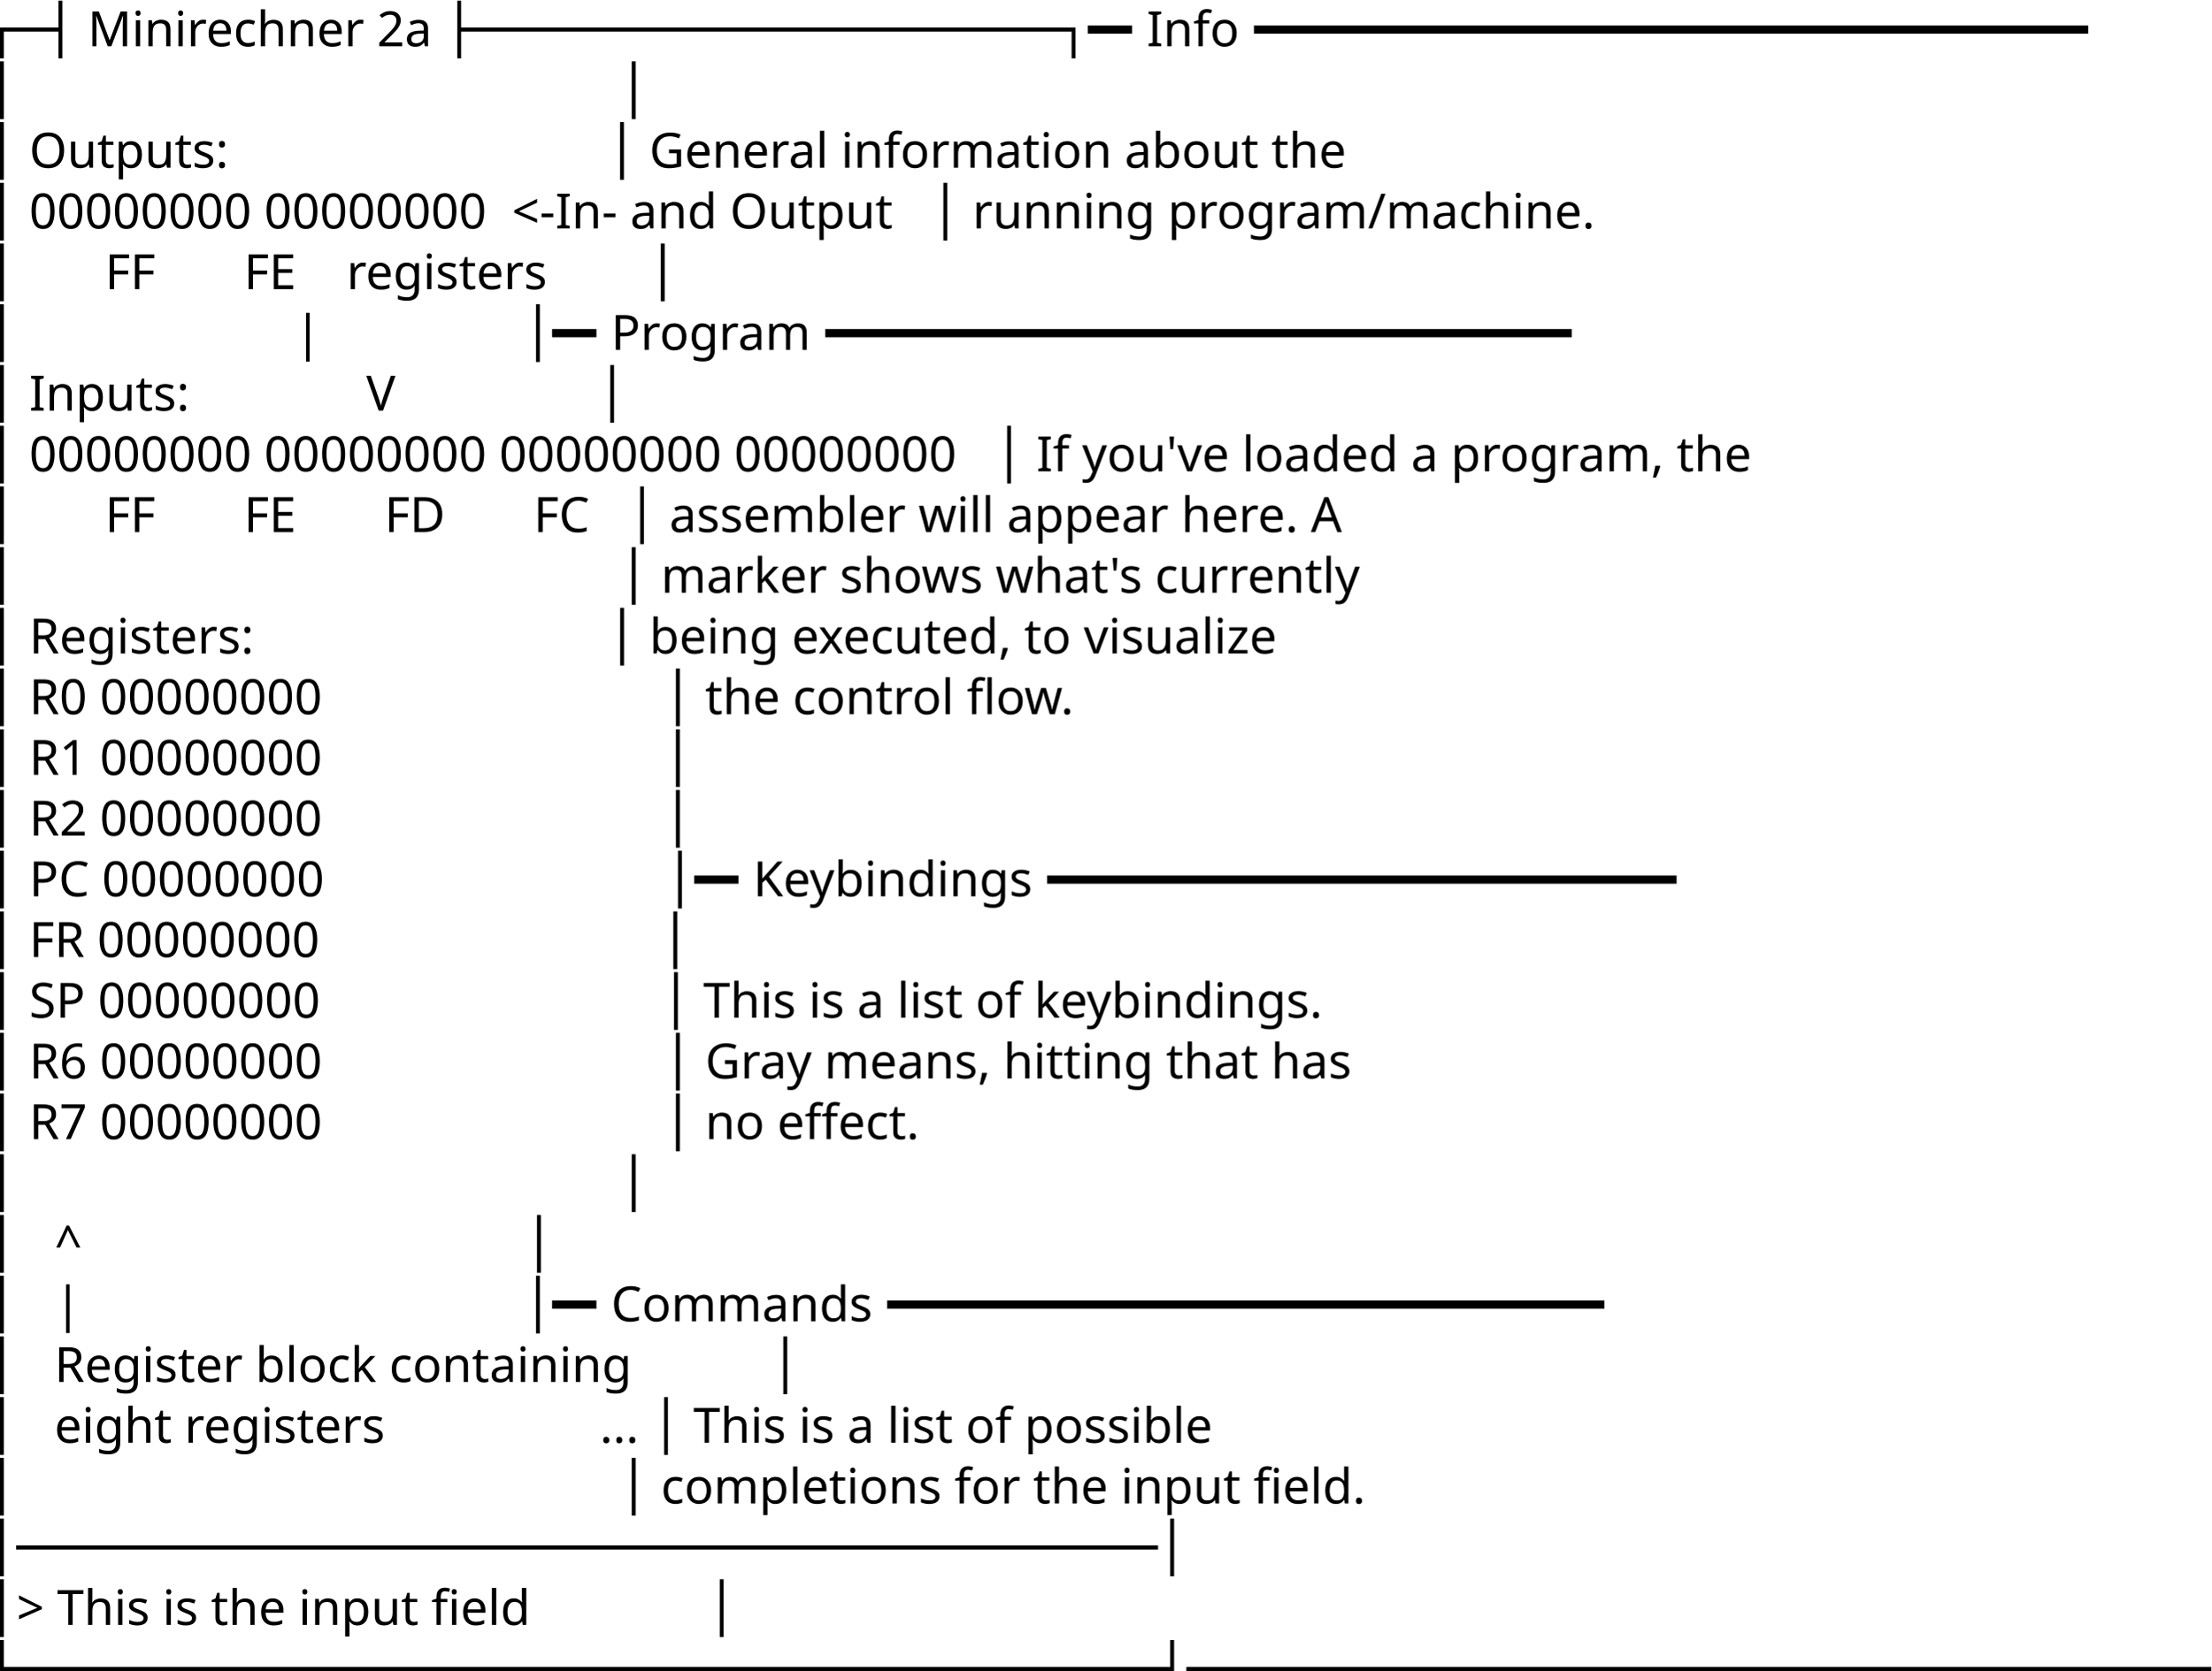
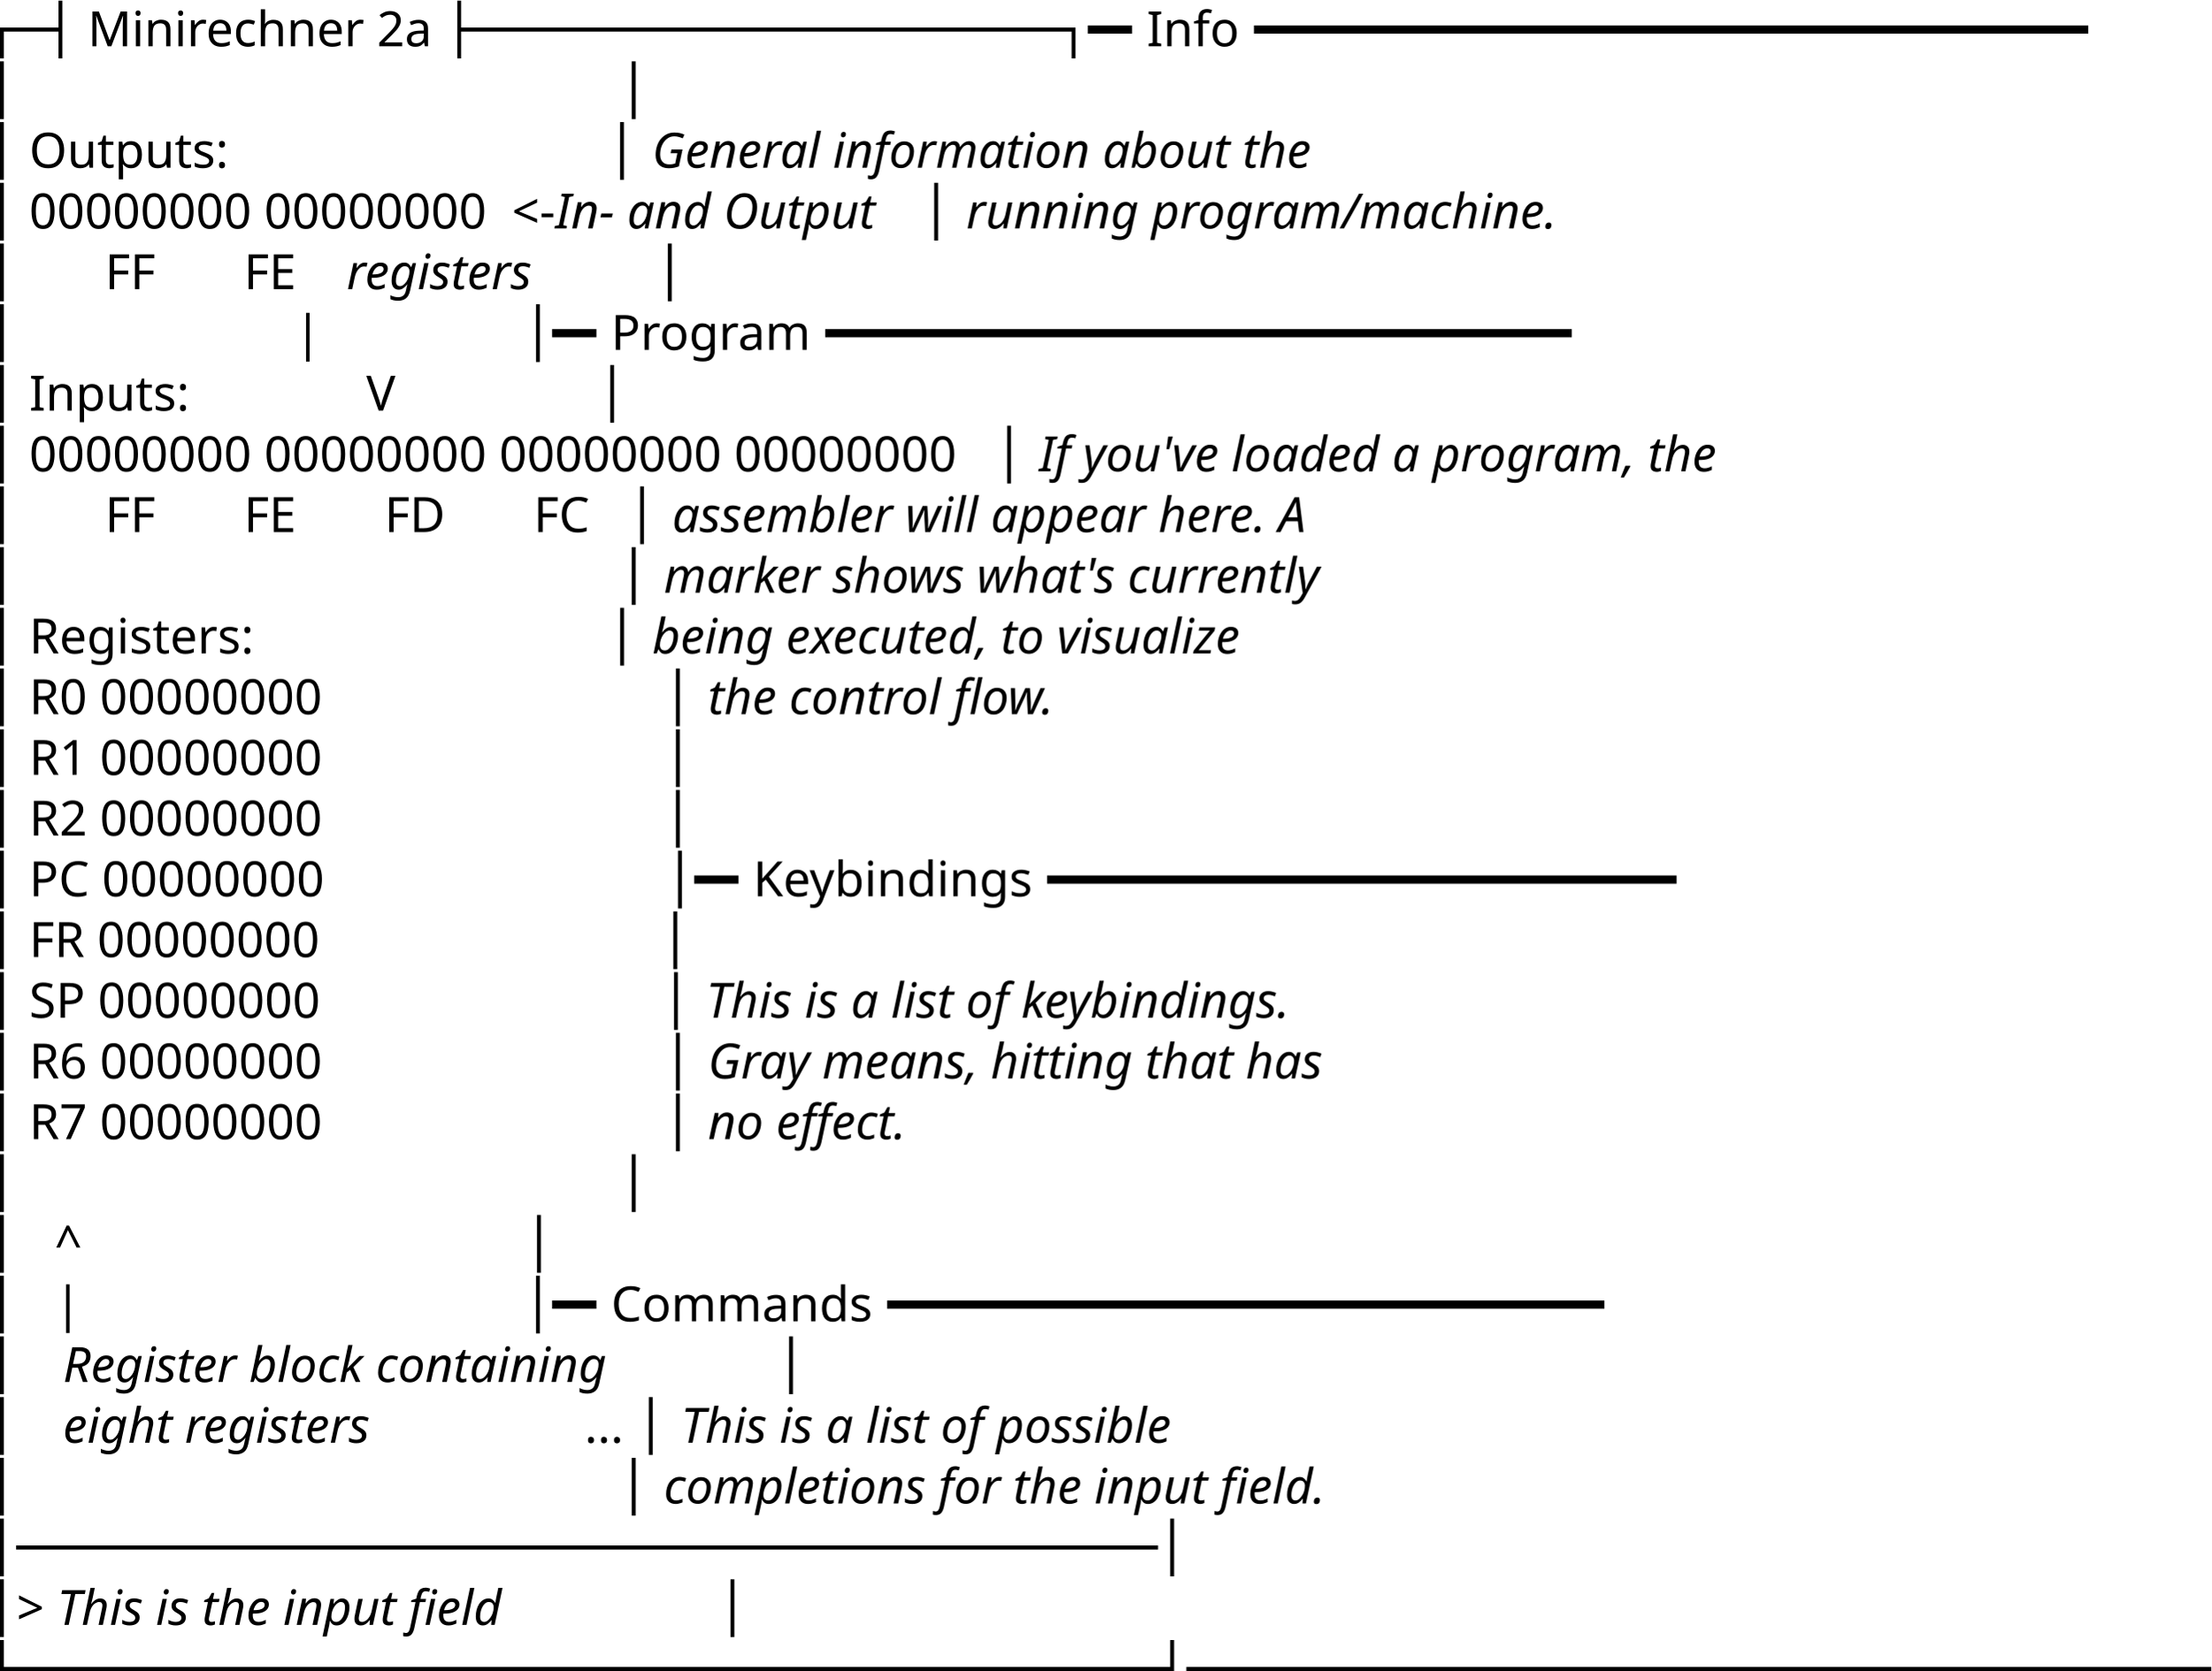
- <svg xmlns="http://www.w3.org/2000/svg" id="svg8" version="1.1" viewBox="0 0 321.056 242.714" height="242.714mm" width="321.056mm">
+ <svg xmlns="http://www.w3.org/2000/svg" width="321.056mm" height="242.714mm" viewBox="0 0 321.056 242.714" version="1.1" id="svg8">
  <defs id="defs2" />
-   <g transform="translate(-14.77749,-24.78696)" id="layer1">
-     <text id="text835" y="31.505" x="12.931" style="font-style:normal;font-variant:normal;font-weight:bold;font-stretch:normal;font-size:7.056px;line-height:1.25;font-family:'Hack Nerd Font Mono';-inkscape-font-specification:'Hack Nerd Font Mono Bold';letter-spacing:0px;word-spacing:0px;fill:#000000;fill-opacity:1;stroke:none;stroke-width:0.265" xml:space="preserve">
-       <tspan id="tspan1399" style="font-style:normal;font-variant:normal;font-weight:normal;font-stretch:normal;font-size:7.056px;font-family:'Hack Nerd Font Mono';-inkscape-font-specification:'Hack Nerd Font Mono';stroke-width:0.265" y="31.505" x="12.931">┌─┤ Minirechner 2a ├────────────────────┐━╸Info╺━━━━━━━━━━━━━━━━━━━━━━━━━━━━</tspan>
-       <tspan id="tspan1835" style="font-style:normal;font-variant:normal;font-weight:normal;font-stretch:normal;font-size:7.056px;font-family:'Hack Nerd Font Mono';-inkscape-font-specification:'Hack Nerd Font Mono';stroke-width:0.265" y="40.324" x="12.931">│                                       │</tspan>
-       <tspan id="tspan1837" style="font-style:normal;font-variant:normal;font-weight:normal;font-stretch:normal;font-size:7.056px;font-family:'Hack Nerd Font Mono';-inkscape-font-specification:'Hack Nerd Font Mono';stroke-width:0.265" y="49.144" x="12.931">│ Outputs:                              │ General information about the</tspan>
-       <tspan id="tspan1839" style="font-style:normal;font-variant:normal;font-weight:normal;font-stretch:normal;font-size:7.056px;font-family:'Hack Nerd Font Mono';-inkscape-font-specification:'Hack Nerd Font Mono';stroke-width:0.265" y="57.963" x="12.931">│ 00000000 00000000  &lt;-In- and Output   │ running program/machine.</tspan>
-       <tspan id="tspan1841" style="font-style:normal;font-variant:normal;font-weight:normal;font-stretch:normal;font-size:7.056px;font-family:'Hack Nerd Font Mono';-inkscape-font-specification:'Hack Nerd Font Mono';stroke-width:0.265" y="66.783" x="12.931">│       FF       FE    registers        │</tspan>
-       <tspan id="tspan1843" style="font-style:normal;font-variant:normal;font-weight:normal;font-stretch:normal;font-size:7.056px;font-family:'Hack Nerd Font Mono';-inkscape-font-specification:'Hack Nerd Font Mono';stroke-width:0.265" y="75.602" x="12.931">│                      |                │━╸Program╺━━━━━━━━━━━━━━━━━━━━━━━━━</tspan>
-       <tspan id="tspan1845" style="font-style:normal;font-variant:normal;font-weight:normal;font-stretch:normal;font-size:7.056px;font-family:'Hack Nerd Font Mono';-inkscape-font-specification:'Hack Nerd Font Mono';stroke-width:0.265" y="84.422" x="12.931">│ Inputs:              V                │</tspan>
-       <tspan id="tspan1847" style="font-style:normal;font-variant:normal;font-weight:normal;font-stretch:normal;font-size:7.056px;font-family:'Hack Nerd Font Mono';-inkscape-font-specification:'Hack Nerd Font Mono';stroke-width:0.265" y="93.241" x="12.931">│ 00000000 00000000 00000000 00000000   │ If you've loaded a program, the</tspan>
-       <tspan id="tspan1849" style="font-style:normal;font-variant:normal;font-weight:normal;font-stretch:normal;font-size:7.056px;font-family:'Hack Nerd Font Mono';-inkscape-font-specification:'Hack Nerd Font Mono';stroke-width:0.265" y="102.061" x="12.931">│       FF       FE       FD       FC   │ assembler will appear here. A</tspan>
-       <tspan id="tspan1851" style="font-style:normal;font-variant:normal;font-weight:normal;font-stretch:normal;font-size:7.056px;font-family:'Hack Nerd Font Mono';-inkscape-font-specification:'Hack Nerd Font Mono';stroke-width:0.265" y="110.88" x="12.931">│                                       │ marker shows what's currently</tspan>
-       <tspan id="tspan1853" style="font-style:normal;font-variant:normal;font-weight:normal;font-stretch:normal;font-size:7.056px;font-family:'Hack Nerd Font Mono';-inkscape-font-specification:'Hack Nerd Font Mono';stroke-width:0.265" y="119.699" x="12.931">│ Registers:                            │ being executed, to visualize</tspan>
-       <tspan id="tspan1855" style="font-style:normal;font-variant:normal;font-weight:normal;font-stretch:normal;font-size:7.056px;font-family:'Hack Nerd Font Mono';-inkscape-font-specification:'Hack Nerd Font Mono';stroke-width:0.265" y="128.519" x="12.931">│ R0 00000000                           │ the control flow.</tspan>
-       <tspan id="tspan1857" style="font-style:normal;font-variant:normal;font-weight:normal;font-stretch:normal;font-size:7.056px;font-family:'Hack Nerd Font Mono';-inkscape-font-specification:'Hack Nerd Font Mono';stroke-width:0.265" y="137.338" x="12.931">│ R1 00000000                           │</tspan>
-       <tspan id="tspan1859" style="font-style:normal;font-variant:normal;font-weight:normal;font-stretch:normal;font-size:7.056px;font-family:'Hack Nerd Font Mono';-inkscape-font-specification:'Hack Nerd Font Mono';stroke-width:0.265" y="146.158" x="12.931">│ R2 00000000                           │</tspan>
-       <tspan id="tspan1861" style="font-style:normal;font-variant:normal;font-weight:normal;font-stretch:normal;font-size:7.056px;font-family:'Hack Nerd Font Mono';-inkscape-font-specification:'Hack Nerd Font Mono';stroke-width:0.265" y="154.977" x="12.931">│ PC 00000000                           │━╸Keybindings╺━━━━━━━━━━━━━━━━━━━━━</tspan>
-       <tspan id="tspan1863" style="font-style:normal;font-variant:normal;font-weight:normal;font-stretch:normal;font-size:7.056px;font-family:'Hack Nerd Font Mono';-inkscape-font-specification:'Hack Nerd Font Mono';stroke-width:0.265" y="163.797" x="12.931">│ FR 00000000                           │</tspan>
-       <tspan id="tspan1865" style="font-style:normal;font-variant:normal;font-weight:normal;font-stretch:normal;font-size:7.056px;font-family:'Hack Nerd Font Mono';-inkscape-font-specification:'Hack Nerd Font Mono';stroke-width:0.265" y="172.616" x="12.931">│ SP 00000000                           │ This is a list of keybindings.</tspan>
-       <tspan id="tspan1867" style="font-style:normal;font-variant:normal;font-weight:normal;font-stretch:normal;font-size:7.056px;font-family:'Hack Nerd Font Mono';-inkscape-font-specification:'Hack Nerd Font Mono';stroke-width:0.265" y="181.436" x="12.931">│ R6 00000000                           │ Gray means, hitting that has</tspan>
-       <tspan id="tspan1869" style="font-style:normal;font-variant:normal;font-weight:normal;font-stretch:normal;font-size:7.056px;font-family:'Hack Nerd Font Mono';-inkscape-font-specification:'Hack Nerd Font Mono';stroke-width:0.265" y="190.255" x="12.931">│ R7 00000000                           │ no effect.</tspan>
-       <tspan id="tspan1871" style="font-style:normal;font-variant:normal;font-weight:normal;font-stretch:normal;font-size:7.056px;font-family:'Hack Nerd Font Mono';-inkscape-font-specification:'Hack Nerd Font Mono';stroke-width:0.265" y="199.074" x="12.931">│                                       │</tspan>
-       <tspan id="tspan1873" style="font-style:normal;font-variant:normal;font-weight:normal;font-stretch:normal;font-size:7.056px;font-family:'Hack Nerd Font Mono';-inkscape-font-specification:'Hack Nerd Font Mono';stroke-width:0.265" y="207.894" x="12.931">│   ^                                   │</tspan>
-       <tspan id="tspan1875" style="font-style:normal;font-variant:normal;font-weight:normal;font-stretch:normal;font-size:7.056px;font-family:'Hack Nerd Font Mono';-inkscape-font-specification:'Hack Nerd Font Mono';stroke-width:0.265" y="216.713" x="12.931">│   |                                   │━╸Commands╺━━━━━━━━━━━━━━━━━━━━━━━━</tspan>
-       <tspan id="tspan1877" style="font-style:normal;font-variant:normal;font-weight:normal;font-stretch:normal;font-size:7.056px;font-family:'Hack Nerd Font Mono';-inkscape-font-specification:'Hack Nerd Font Mono';stroke-width:0.265" y="225.533" x="12.931">│   Register block containing           │</tspan>
-       <tspan id="tspan1879" style="font-style:normal;font-variant:normal;font-weight:normal;font-stretch:normal;font-size:7.056px;font-family:'Hack Nerd Font Mono';-inkscape-font-specification:'Hack Nerd Font Mono';stroke-width:0.265" y="234.352" x="12.931">│   eight registers                 ... │ This is a list of possible</tspan>
-       <tspan id="tspan1881" style="font-style:normal;font-variant:normal;font-weight:normal;font-stretch:normal;font-size:7.056px;font-family:'Hack Nerd Font Mono';-inkscape-font-specification:'Hack Nerd Font Mono';stroke-width:0.265" y="243.172" x="12.931">│                                       │ completions for the input field.</tspan>
-       <tspan id="tspan1883" style="font-style:normal;font-variant:normal;font-weight:normal;font-stretch:normal;font-size:7.056px;font-family:'Hack Nerd Font Mono';-inkscape-font-specification:'Hack Nerd Font Mono';stroke-width:0.265" y="251.991" x="12.931">│───────────────────────────────────────│</tspan>
-       <tspan id="tspan1885" style="font-style:normal;font-variant:normal;font-weight:normal;font-stretch:normal;font-size:7.056px;font-family:'Hack Nerd Font Mono';-inkscape-font-specification:'Hack Nerd Font Mono';stroke-width:0.265" y="260.811" x="12.931">│&gt; This is the input field              │</tspan>
-       <tspan id="tspan1887" style="font-style:normal;font-variant:normal;font-weight:normal;font-stretch:normal;font-size:7.056px;font-family:'Hack Nerd Font Mono';-inkscape-font-specification:'Hack Nerd Font Mono';stroke-width:0.265" y="269.63" x="12.931">└───────────────────────────────────────┘───────────────────────────────────</tspan>
-       <tspan id="tspan1889" style="font-style:normal;font-variant:normal;font-weight:normal;font-stretch:normal;font-size:7.056px;font-family:'Hack Nerd Font Mono';-inkscape-font-specification:'Hack Nerd Font Mono';stroke-width:0.265" y="278.45" x="12.931" />
+   <g id="layer1" transform="translate(-14.77749,-24.78696)">
+     <text xml:space="preserve" style="font-style:normal;font-variant:normal;font-weight:bold;font-stretch:normal;font-size:7.056px;line-height:1.25;font-family:'Hack Nerd Font Mono';-inkscape-font-specification:'Hack Nerd Font Mono Bold';letter-spacing:0px;word-spacing:0px;fill:#000000;fill-opacity:1;stroke:none;stroke-width:0.265" x="12.931" y="31.505" id="text835">
+       <tspan x="12.931" y="31.505" style="font-style:normal;font-variant:normal;font-weight:normal;font-stretch:normal;font-size:7.056px;font-family:'Hack Nerd Font Mono';-inkscape-font-specification:'Hack Nerd Font Mono';stroke-width:0.265" id="tspan1399">┌─┤ Minirechner 2a ├────────────────────┐━╸Info╺━━━━━━━━━━━━━━━━━━━━━━━━━━━━</tspan>
+       <tspan x="12.931" y="40.324" style="font-style:normal;font-variant:normal;font-weight:normal;font-stretch:normal;font-size:7.056px;font-family:'Hack Nerd Font Mono';-inkscape-font-specification:'Hack Nerd Font Mono';stroke-width:0.265" id="tspan1835">│                                       │</tspan>
+       <tspan x="12.931" y="49.144" style="font-style:normal;font-variant:normal;font-weight:normal;font-stretch:normal;font-size:7.056px;font-family:'Hack Nerd Font Mono';-inkscape-font-specification:'Hack Nerd Font Mono';stroke-width:0.265" id="tspan1837">│ Outputs:                              │ <tspan id="tspan14187" style="font-style:italic">General information about the</tspan>
+       </tspan>
+       <tspan x="12.931" y="57.963" style="font-style:normal;font-variant:normal;font-weight:normal;font-stretch:normal;font-size:7.056px;font-family:'Hack Nerd Font Mono';-inkscape-font-specification:'Hack Nerd Font Mono';stroke-width:0.265" id="tspan1839">│ 00000000 00000000  &lt;-<tspan id="tspan14191" style="font-style:italic">In- and Output</tspan>   │ <tspan id="tspan14189" style="font-style:italic">running program/machine.</tspan>
+       </tspan>
+       <tspan x="12.931" y="66.783" style="font-style:normal;font-variant:normal;font-weight:normal;font-stretch:normal;font-size:7.056px;font-family:'Hack Nerd Font Mono';-inkscape-font-specification:'Hack Nerd Font Mono';stroke-width:0.265" id="tspan1841">│       FF       FE    <tspan id="tspan14193" style="font-style:italic">registers</tspan>        │</tspan>
+       <tspan x="12.931" y="75.602" style="font-style:normal;font-variant:normal;font-weight:normal;font-stretch:normal;font-size:7.056px;font-family:'Hack Nerd Font Mono';-inkscape-font-specification:'Hack Nerd Font Mono';stroke-width:0.265" id="tspan1843">│                      |                │━╸Program╺━━━━━━━━━━━━━━━━━━━━━━━━━</tspan>
+       <tspan x="12.931" y="84.422" style="font-style:normal;font-variant:normal;font-weight:normal;font-stretch:normal;font-size:7.056px;font-family:'Hack Nerd Font Mono';-inkscape-font-specification:'Hack Nerd Font Mono';stroke-width:0.265" id="tspan1845">│ Inputs:              V                │</tspan>
+       <tspan x="12.931" y="93.241" style="font-style:normal;font-variant:normal;font-weight:normal;font-stretch:normal;font-size:7.056px;font-family:'Hack Nerd Font Mono';-inkscape-font-specification:'Hack Nerd Font Mono';stroke-width:0.265" id="tspan1847">│ 00000000 00000000 00000000 00000000   │ <tspan id="tspan14177" style="font-style:italic">If you've loaded a program, the</tspan>
+       </tspan>
+       <tspan x="12.931" y="102.061" style="font-style:normal;font-variant:normal;font-weight:normal;font-stretch:normal;font-size:7.056px;font-family:'Hack Nerd Font Mono';-inkscape-font-specification:'Hack Nerd Font Mono';stroke-width:0.265" id="tspan1849">│       FF       FE       FD       FC   │ <tspan id="tspan14179" style="font-style:italic">assembler will appear here. A</tspan>
+       </tspan>
+       <tspan x="12.931" y="110.88" style="font-style:normal;font-variant:normal;font-weight:normal;font-stretch:normal;font-size:7.056px;font-family:'Hack Nerd Font Mono';-inkscape-font-specification:'Hack Nerd Font Mono';stroke-width:0.265" id="tspan1851">│                                       │ <tspan id="tspan14181" style="font-style:italic">marker shows what's currently</tspan>
+       </tspan>
+       <tspan x="12.931" y="119.699" style="font-style:normal;font-variant:normal;font-weight:normal;font-stretch:normal;font-size:7.056px;font-family:'Hack Nerd Font Mono';-inkscape-font-specification:'Hack Nerd Font Mono';stroke-width:0.265" id="tspan1853">│ Registers:                            │ <tspan id="tspan14183" style="font-style:italic">being executed, to visualize</tspan>
+       </tspan>
+       <tspan x="12.931" y="128.519" style="font-style:normal;font-variant:normal;font-weight:normal;font-stretch:normal;font-size:7.056px;font-family:'Hack Nerd Font Mono';-inkscape-font-specification:'Hack Nerd Font Mono';stroke-width:0.265" id="tspan1855">│ R0 00000000                           │ <tspan id="tspan14185" style="font-style:italic">the control flow.</tspan>
+       </tspan>
+       <tspan x="12.931" y="137.338" style="font-style:normal;font-variant:normal;font-weight:normal;font-stretch:normal;font-size:7.056px;font-family:'Hack Nerd Font Mono';-inkscape-font-specification:'Hack Nerd Font Mono';stroke-width:0.265" id="tspan1857">│ R1 00000000                           │</tspan>
+       <tspan x="12.931" y="146.158" style="font-style:normal;font-variant:normal;font-weight:normal;font-stretch:normal;font-size:7.056px;font-family:'Hack Nerd Font Mono';-inkscape-font-specification:'Hack Nerd Font Mono';stroke-width:0.265" id="tspan1859">│ R2 00000000                           │</tspan>
+       <tspan x="12.931" y="154.977" style="font-style:normal;font-variant:normal;font-weight:normal;font-stretch:normal;font-size:7.056px;font-family:'Hack Nerd Font Mono';-inkscape-font-specification:'Hack Nerd Font Mono';stroke-width:0.265" id="tspan1861">│ PC 00000000                           │━╸Keybindings╺━━━━━━━━━━━━━━━━━━━━━</tspan>
+       <tspan x="12.931" y="163.797" style="font-style:normal;font-variant:normal;font-weight:normal;font-stretch:normal;font-size:7.056px;font-family:'Hack Nerd Font Mono';-inkscape-font-specification:'Hack Nerd Font Mono';stroke-width:0.265" id="tspan1863">│ FR 00000000                           │</tspan>
+       <tspan x="12.931" y="172.616" style="font-style:normal;font-variant:normal;font-weight:normal;font-stretch:normal;font-size:7.056px;font-family:'Hack Nerd Font Mono';-inkscape-font-specification:'Hack Nerd Font Mono';stroke-width:0.265" id="tspan1865">│ SP 00000000                           │ <tspan id="tspan14171" style="font-style:italic">This is a list of keybindings.</tspan>
+       </tspan>
+       <tspan x="12.931" y="181.436" style="font-style:normal;font-variant:normal;font-weight:normal;font-stretch:normal;font-size:7.056px;font-family:'Hack Nerd Font Mono';-inkscape-font-specification:'Hack Nerd Font Mono';stroke-width:0.265" id="tspan1867">│ R6 00000000                           │ <tspan id="tspan14173" style="font-style:italic">Gray means, hitting that has</tspan>
+       </tspan>
+       <tspan x="12.931" y="190.255" style="font-style:normal;font-variant:normal;font-weight:normal;font-stretch:normal;font-size:7.056px;font-family:'Hack Nerd Font Mono';-inkscape-font-specification:'Hack Nerd Font Mono';stroke-width:0.265" id="tspan1869">│ R7 00000000                           │ <tspan id="tspan14175" style="font-style:italic">no effect.</tspan>
+       </tspan>
+       <tspan x="12.931" y="199.074" style="font-style:normal;font-variant:normal;font-weight:normal;font-stretch:normal;font-size:7.056px;font-family:'Hack Nerd Font Mono';-inkscape-font-specification:'Hack Nerd Font Mono';stroke-width:0.265" id="tspan1871">│                                       │</tspan>
+       <tspan x="12.931" y="207.894" style="font-style:normal;font-variant:normal;font-weight:normal;font-stretch:normal;font-size:7.056px;font-family:'Hack Nerd Font Mono';-inkscape-font-specification:'Hack Nerd Font Mono';stroke-width:0.265" id="tspan1873">│   ^                                   │</tspan>
+       <tspan x="12.931" y="216.713" style="font-style:normal;font-variant:normal;font-weight:normal;font-stretch:normal;font-size:7.056px;font-family:'Hack Nerd Font Mono';-inkscape-font-specification:'Hack Nerd Font Mono';stroke-width:0.265" id="tspan1875">│   |                                   │━╸Commands╺━━━━━━━━━━━━━━━━━━━━━━━━</tspan>
+       <tspan x="12.931" y="225.533" style="font-style:normal;font-variant:normal;font-weight:normal;font-stretch:normal;font-size:7.056px;font-family:'Hack Nerd Font Mono';-inkscape-font-specification:'Hack Nerd Font Mono';stroke-width:0.265" id="tspan1877">│   <tspan id="tspan14147" style="font-style:italic;font-variant:normal;font-weight:normal;font-stretch:normal;font-family:'Hack Nerd Font Mono';-inkscape-font-specification:'Hack Nerd Font Mono Italic';fill:#000000;fill-opacity:1">Register block containing</tspan>           │</tspan>
+       <tspan x="12.931" y="234.352" style="font-style:normal;font-variant:normal;font-weight:normal;font-stretch:normal;font-size:7.056px;font-family:'Hack Nerd Font Mono';-inkscape-font-specification:'Hack Nerd Font Mono';stroke-width:0.265" id="tspan1879">│   <tspan id="tspan14149" style="font-style:italic;font-variant:normal;font-weight:normal;font-stretch:normal;font-family:'Hack Nerd Font Mono';-inkscape-font-specification:'Hack Nerd Font Mono Italic'">eight registers</tspan>                 ... │ <tspan id="tspan14167" style="font-style:italic">This is a list of possible</tspan>
+       </tspan>
+       <tspan x="12.931" y="243.172" style="font-style:normal;font-variant:normal;font-weight:normal;font-stretch:normal;font-size:7.056px;font-family:'Hack Nerd Font Mono';-inkscape-font-specification:'Hack Nerd Font Mono';stroke-width:0.265" id="tspan1881">│                                       │ <tspan id="tspan14169" style="font-style:italic">completions for the input field.</tspan>
+       </tspan>
+       <tspan x="12.931" y="251.991" style="font-style:normal;font-variant:normal;font-weight:normal;font-stretch:normal;font-size:7.056px;font-family:'Hack Nerd Font Mono';-inkscape-font-specification:'Hack Nerd Font Mono';stroke-width:0.265" id="tspan1883">│───────────────────────────────────────│</tspan>
+       <tspan x="12.931" y="260.811" style="font-style:normal;font-variant:normal;font-weight:normal;font-stretch:normal;font-size:7.056px;font-family:'Hack Nerd Font Mono';-inkscape-font-specification:'Hack Nerd Font Mono';stroke-width:0.265" id="tspan1885">│&gt; <tspan id="tspan14165" style="font-style:italic">This is the input field</tspan>              │</tspan>
+       <tspan x="12.931" y="269.63" style="font-style:normal;font-variant:normal;font-weight:normal;font-stretch:normal;font-size:7.056px;font-family:'Hack Nerd Font Mono';-inkscape-font-specification:'Hack Nerd Font Mono';stroke-width:0.265" id="tspan1887">└───────────────────────────────────────┘───────────────────────────────────</tspan>
+       <tspan x="12.931" y="278.45" style="font-style:normal;font-variant:normal;font-weight:normal;font-stretch:normal;font-size:7.056px;font-family:'Hack Nerd Font Mono';-inkscape-font-specification:'Hack Nerd Font Mono';stroke-width:0.265" id="tspan1889" />
    </text>
  </g>
</svg>
